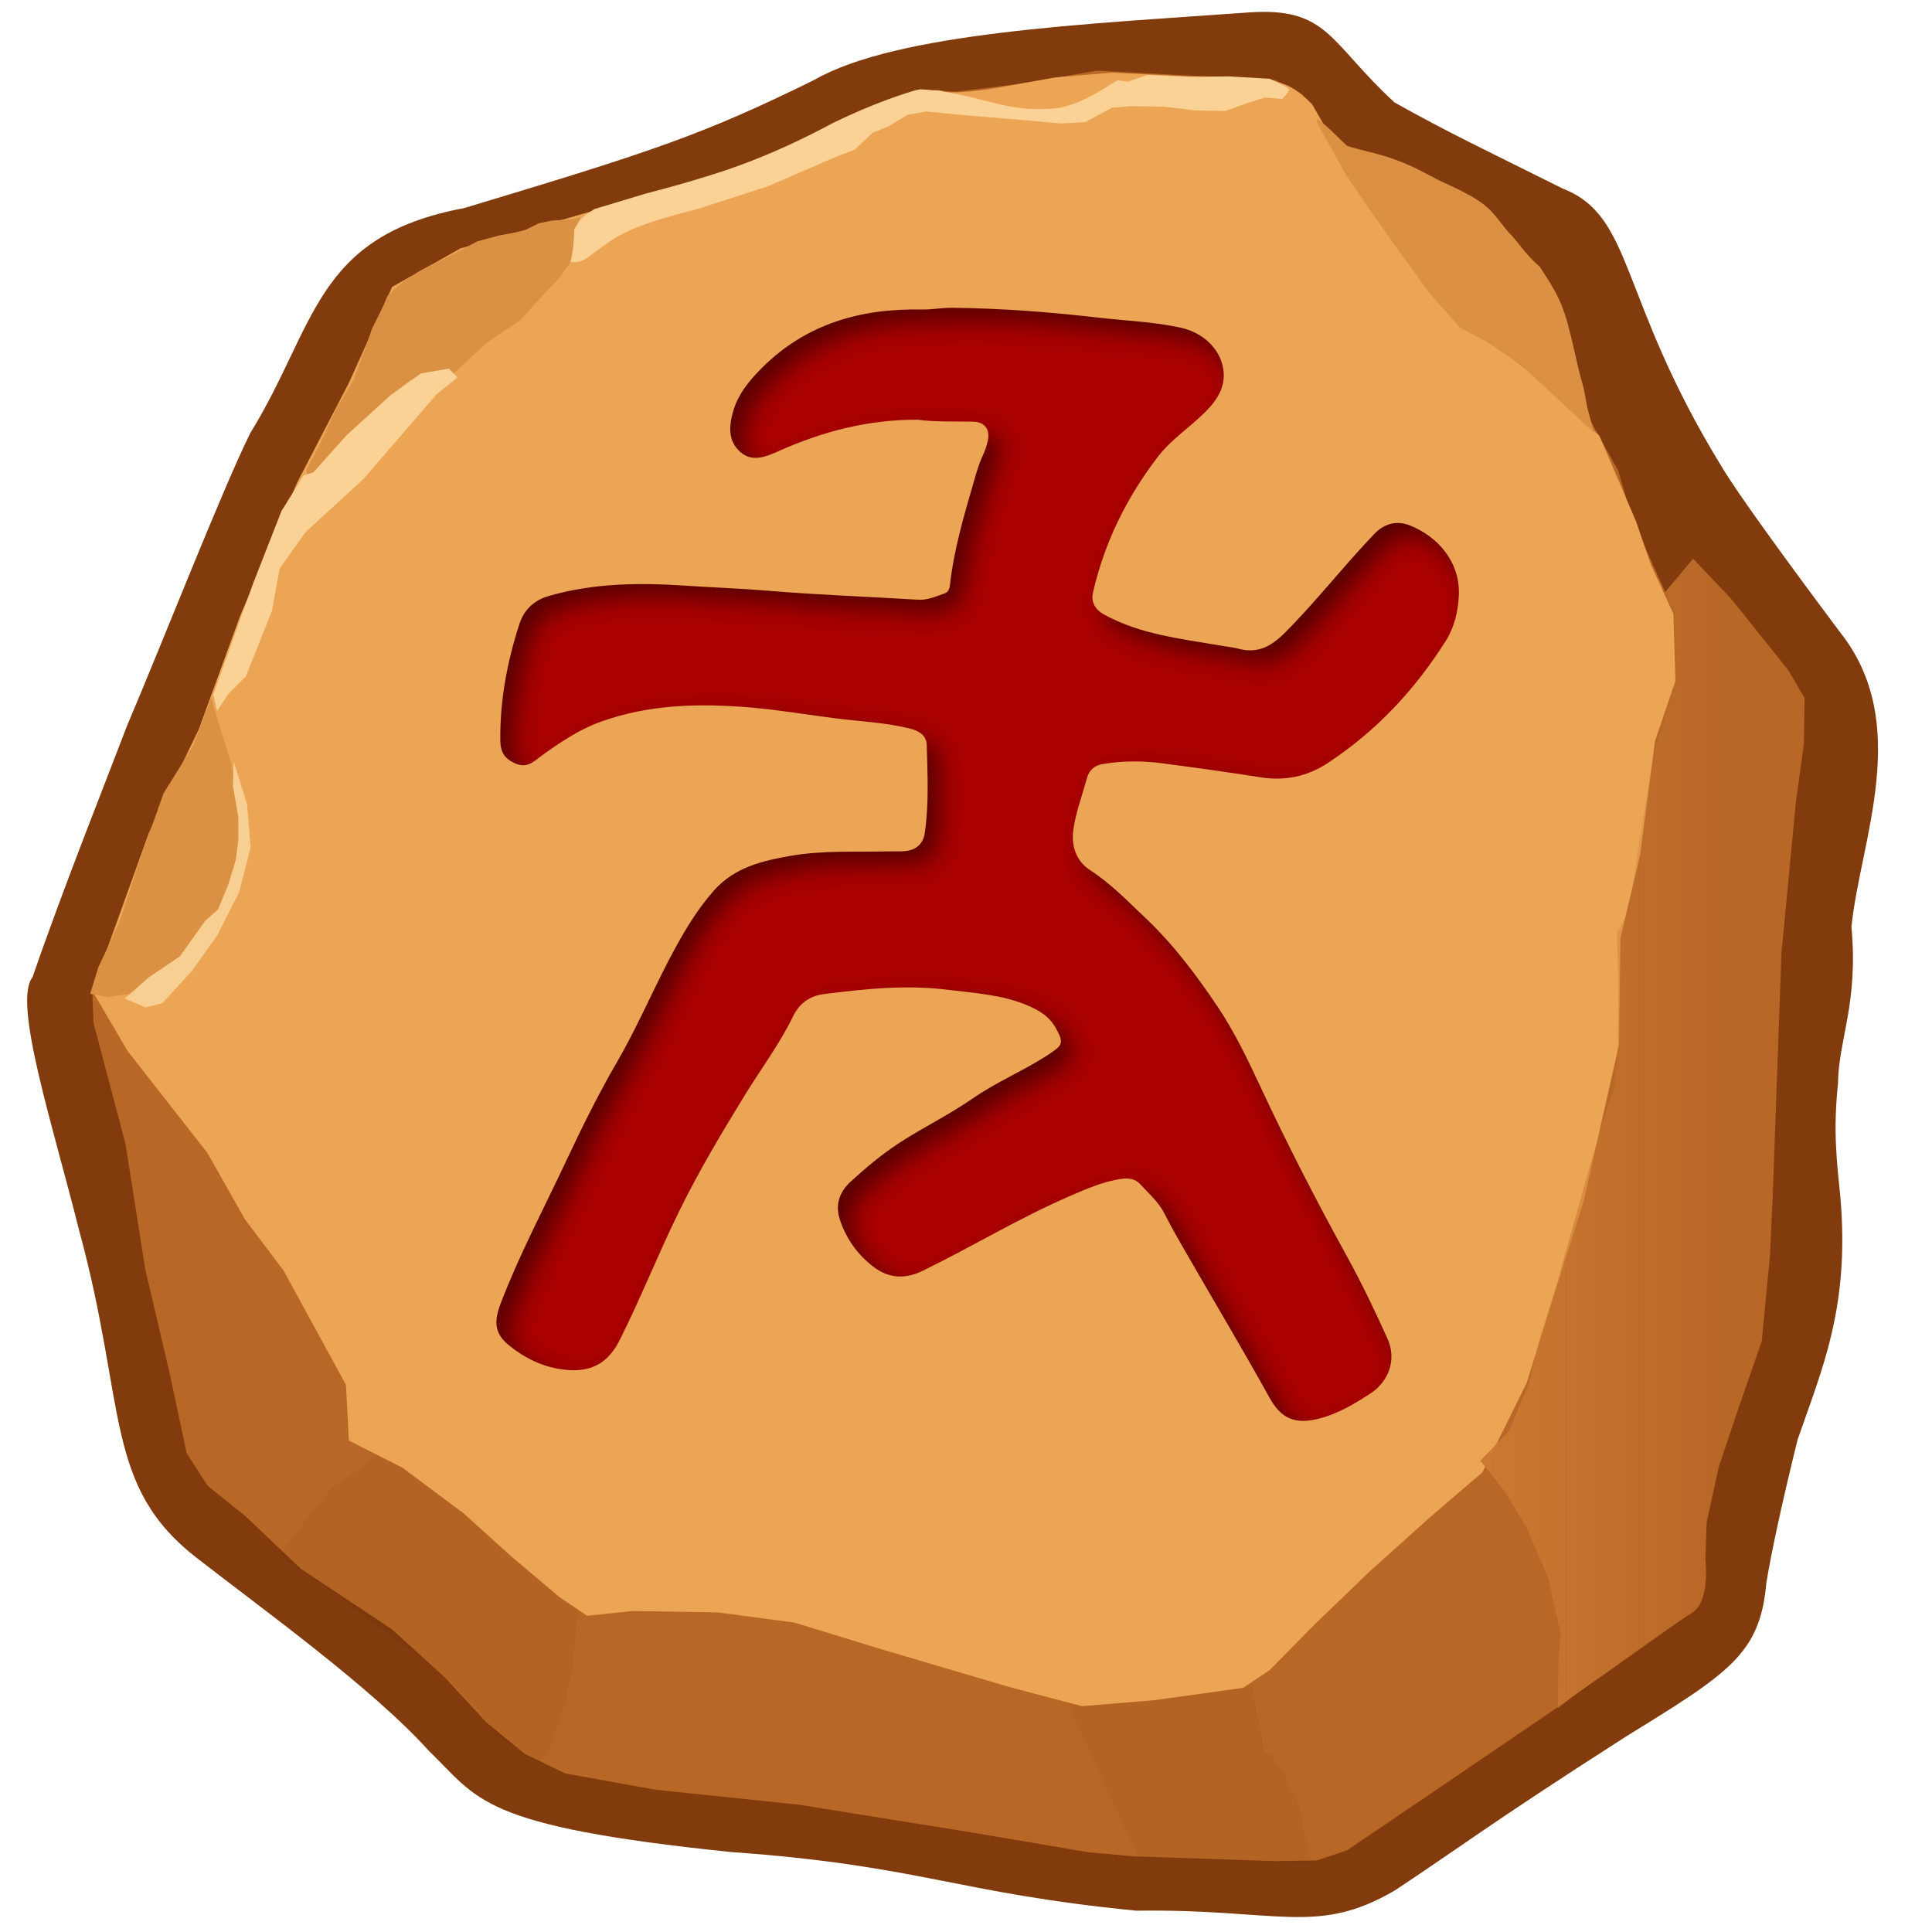
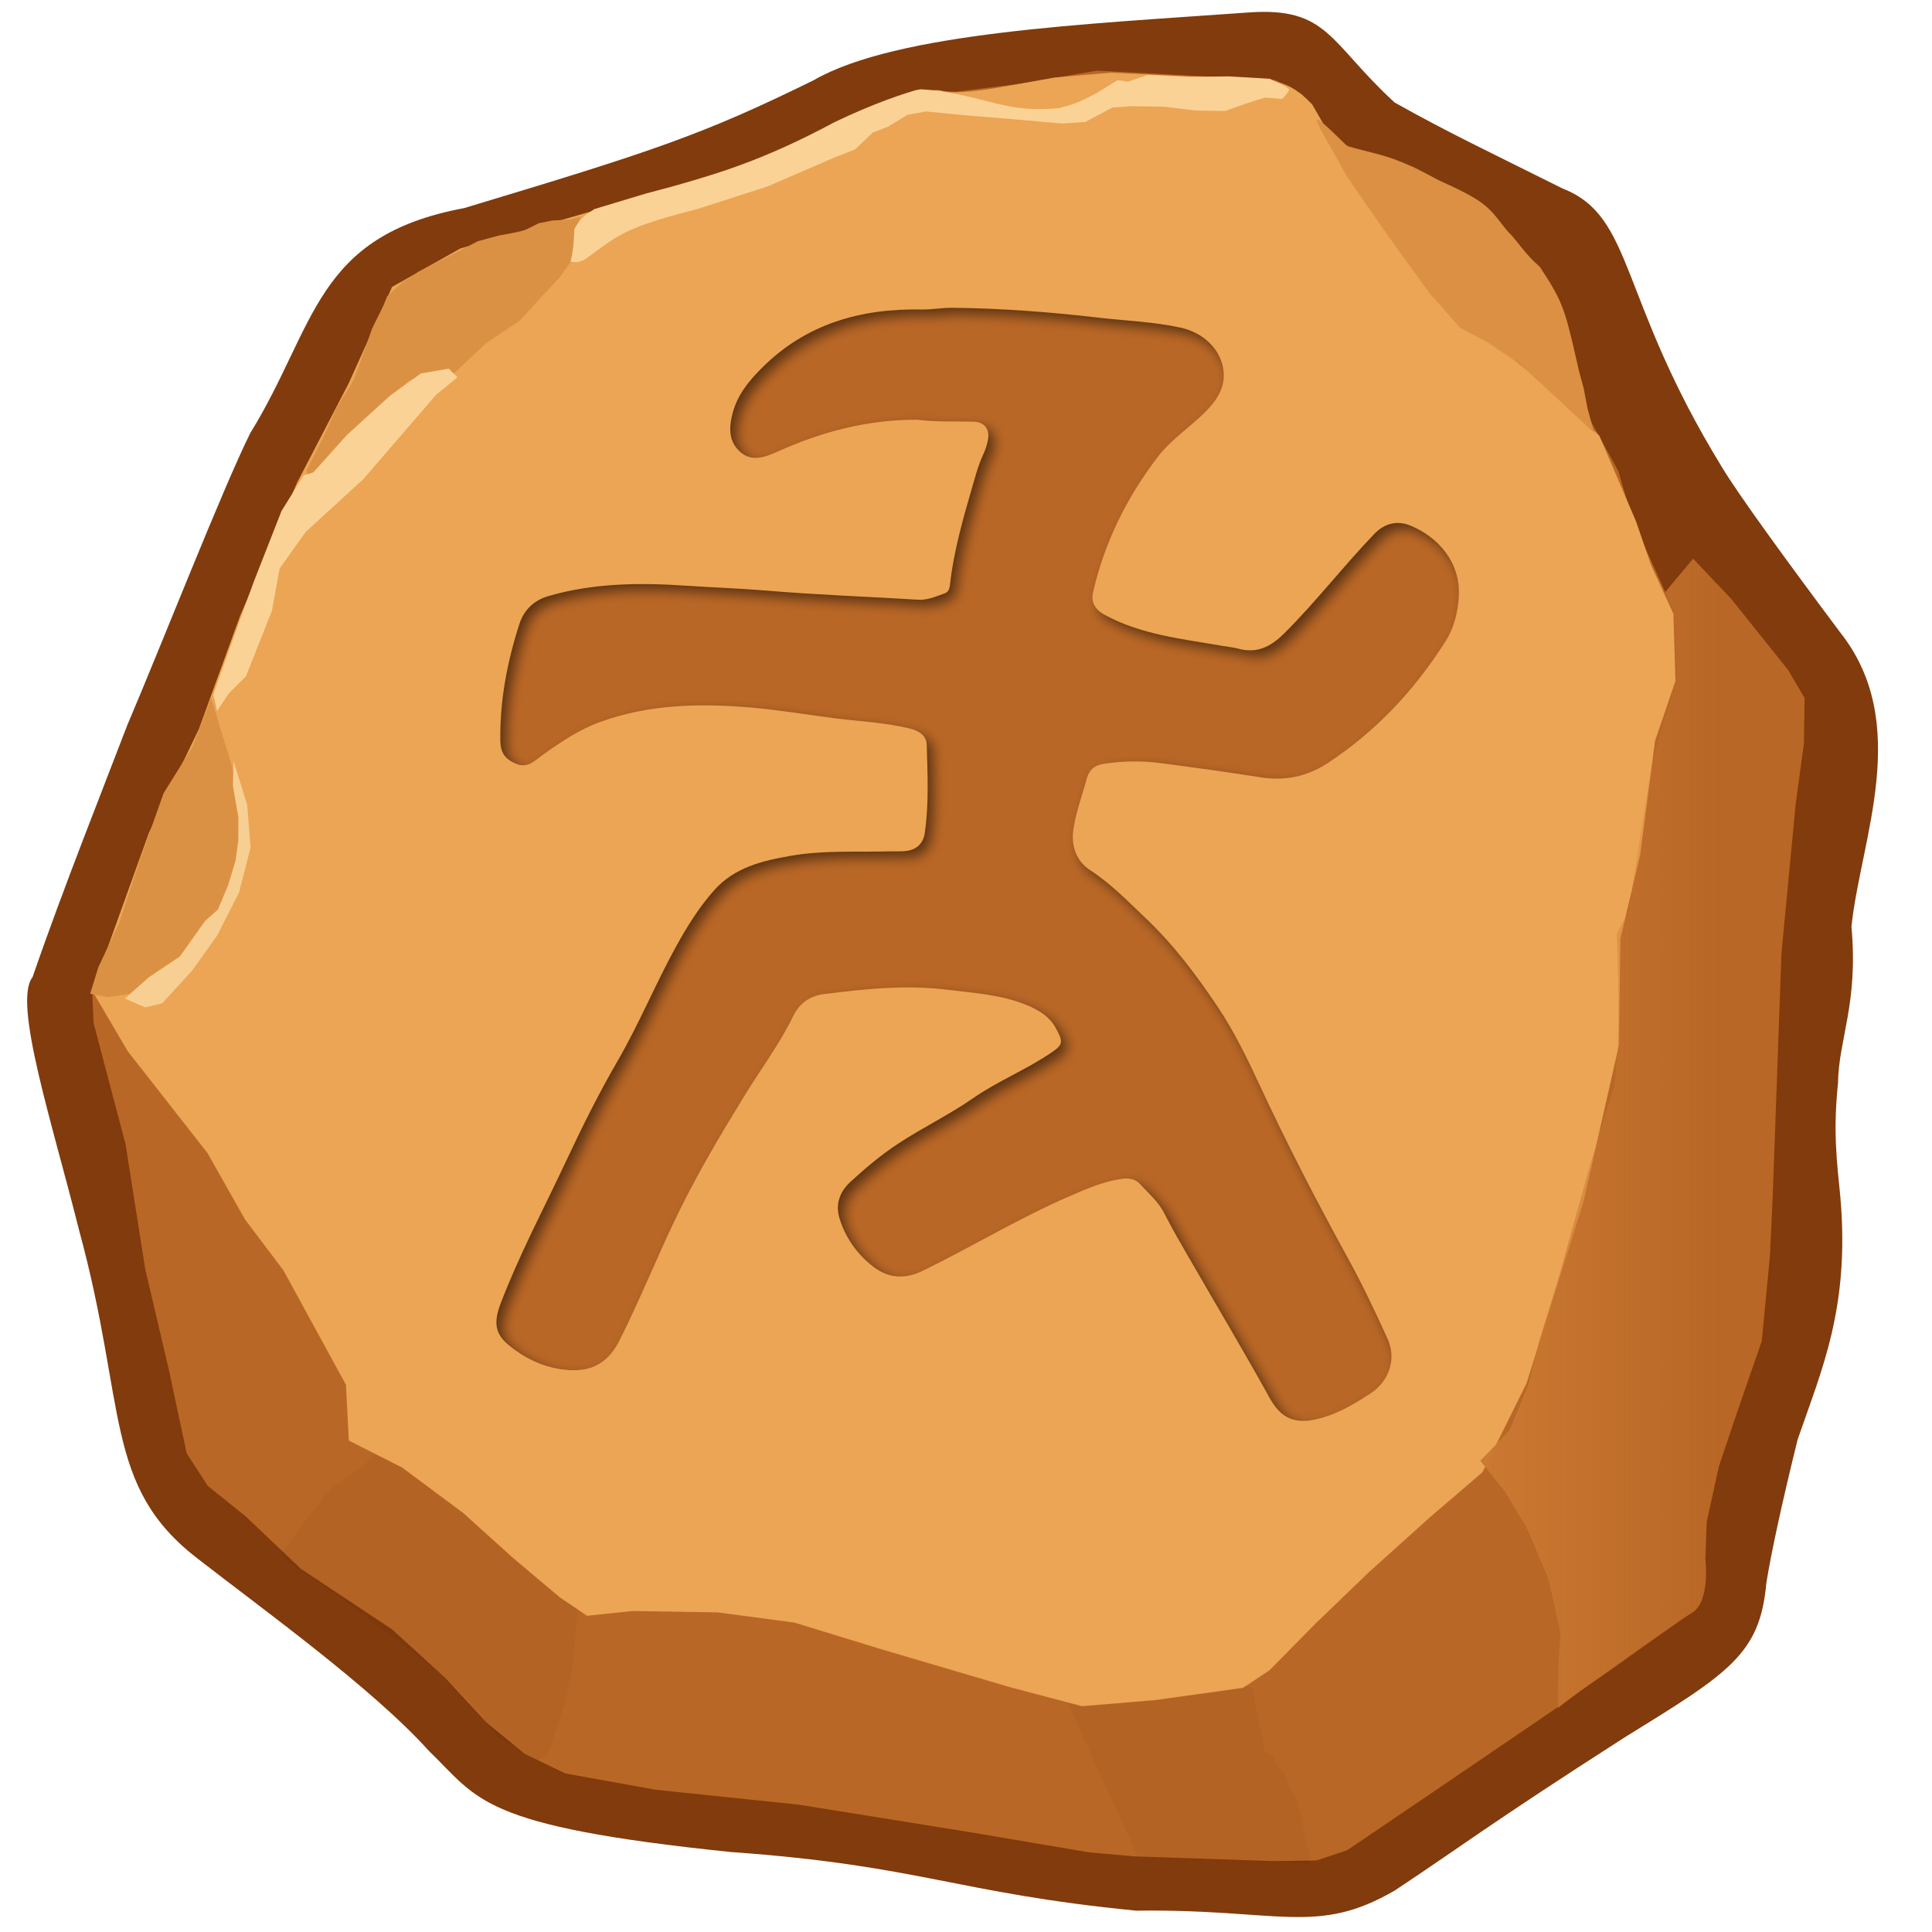
<svg xmlns="http://www.w3.org/2000/svg" xmlns:xlink="http://www.w3.org/1999/xlink" width="160mm" height="160mm" viewBox="0 0 160 160" version="1.1" id="svg5" xml:space="preserve">
  <defs id="defs2">
    <linearGradient id="linearGradient65630">
      <stop style="stop-color:#cb7932;stop-opacity:1;" offset="0" id="stop65626" />
      <stop style="stop-color:#cb7932;stop-opacity:0;" offset="0.724" id="stop65628" />
    </linearGradient>
    <linearGradient id="linearGradient65606">
      <stop style="stop-color:#cb7932;stop-opacity:1;" offset="0" id="stop65604" />
    </linearGradient>
    <linearGradient xlink:href="#linearGradient65630" id="linearGradient65632" x1="150.778" y1="156.632" x2="177.28" y2="156.632" gradientUnits="userSpaceOnUse" gradientTransform="matrix(1.012231,0,0,1.012231,-30.02797,-64.69222)" />
    <filter style="color-interpolation-filters:sRGB" id="filter80006" x="-0.03" y="-0.026" width="1.074" height="1.064">
      <feFlood flood-opacity="0.498" flood-color="rgb(0,0,0)" result="flood" id="feFlood79996" />
      <feComposite in="flood" in2="SourceGraphic" operator="out" result="composite1" id="feComposite79998" />
      <feGaussianBlur in="composite1" stdDeviation="1" result="blur" id="feGaussianBlur80000" />
      <feOffset dx="1" dy="1" result="offset" id="feOffset80002" />
      <feComposite in="offset" in2="SourceGraphic" operator="atop" result="composite2" id="feComposite80004" />
    </filter>
+     <filter style="color-interpolation-filters:sRGB;" id="filter31" x="-0.015" y="-0.013" width="1.037" height="1.032">
+       <feFlood result="flood" in="SourceGraphic" flood-opacity="0.498" flood-color="rgb(0,0,0)" id="feFlood30" />
+       <feGaussianBlur result="blur" in="SourceGraphic" stdDeviation="0.5" id="feGaussianBlur30" />
+       <feOffset result="offset" in="blur" dx="0.5" dy="0.5" id="feOffset30" />
+       <feComposite result="comp1" operator="out" in="flood" in2="offset" id="feComposite30" />
+       <feComposite result="comp2" operator="atop" in="comp1" in2="SourceGraphic" id="feComposite31" />
+     </filter>
  </defs>
  <g id="layer2" style="display:inline">
    <path style="display:inline;fill:#813b0c;fill-opacity:1;stroke-width:267.819;stroke-linejoin:bevel" d="m 38.442,17.233 c 15.749,-4.741 19.744,-6.068 28.941,-10.589 6.9,-3.979 22.651,-4.648 35.991,-5.61 6.632,-0.478 6.689,2.466 12.118,7.452 4.455,2.499 7.367,3.86 13.933,7.134 5.94,2.325 4.552,8.992 13.156,23.03 1.339,2.25 5.559,8.034 9.793,13.694 6.038,7.591 1.689,17.246 0.955,24.402 0.583,6.38 -1.065,9.296 -1.115,12.978 -0.404,3.929 -0.116,6.304 0.199,9.435 0.788,9.123 -1.533,14.237 -3.543,20.063 -1.348,5.466 -2.184,9.378 -2.588,11.863 -0.523,5.909 -3.065,7.444 -11.704,12.778 -11.186,7.165 -13.756,9.185 -19.068,12.699 -6.482,3.773 -9.554,1.513 -21.417,1.672 C 79.126,156.762 76.259,154.496 60.536,153.378 39.624,151.225 39.676,148.999 35.497,144.978 30.839,139.803 21.737,133.257 16.389,129.095 8.543,123.07 10.541,116.529 6.556,101.906 4.355,93.096 1.037,83.003 2.694,80.927 5.181,73.702 8.658,64.985 10.537,60.067 13.332,53.506 18.482,40.367 20.728,35.864 26.214,26.967 26.033,19.547 38.442,17.233 Z" id="path403" />
    <path style="display:inline;fill:#b96726;fill-opacity:1;stroke-width:267.819;stroke-linejoin:bevel" d="m 148.716,66.537 -1.182,12.385 -0.732,20.323 -0.225,4.785 -0.676,7.037 -1.97,5.686 -1.576,4.673 -1.013,4.616 -0.113,3.096 c 0,0 0.45,3.49 -1.126,4.447 -1.576,0.957 -10.809,7.6 -10.809,7.6 l -10.753,7.319 -6.981,4.729 -2.533,0.844 -3.49,0.056 -11.597,-0.394 -3.772,-0.338 -9.627,-1.633 -14.356,-2.308 -11.879,-1.239 -7.488,-1.351 -3.378,-1.633 -3.153,-2.59 -3.378,-3.659 -4.447,-4.053 -7.544,-5.01 -4.56,-4.335 -3.153,-2.533 -1.745,-2.702 -1.464,-6.868 -1.97,-8.388 L 10.394,94.742 7.748,84.721 7.635,82.019 9.549,76.896 16.98,59.669 l 6.362,-16.777 5.461,-9.627 3.547,-8.445 2.252,-2.308 4.954,-2.533 7.037,-1.689 2.702,-0.844 8.726,-2.702 4.335,-1.295 4.053,-1.802 4.448,-2.308 5.01,-1.914 3.265,0.169 5.517,-0.676 6.193,-1.07 14.806,0.788 2.196,1.182 1.633,2.477 1.858,1.689 5.63,1.802 5.348,2.815 2.927,2.927 3.153,3.941 1.914,5.517 1.351,5.742 2.365,4.279 1.182,4.053 2.702,5.968 2.308,-2.759 3.153,3.322 4.729,5.911 1.351,2.308 -0.056,3.772 z" id="path10539" />
    <path style="display:inline;fill:#2d1200;fill-opacity:0.045;stroke-width:267.819;stroke-linejoin:bevel" d="m 105.898,154.194 -11.644,-0.398 -5.832,-12.759 1.373,0.139 c 0,0 0.896,-0.398 0.975,-0.338 0.08,0.06 2.249,0.1 2.249,0.1 l 2.249,-0.498 1.851,-0.179 1.373,-0.259 2.01,-0.239 2.369,-0.139 0.816,0.1 1.075,5.394 0.637,0.219 0.259,0.756 0.717,0.756 0.398,1.154 0.637,1.055 0.338,1.274 0.318,1.771 0.418,1.712 -0.06,0.478 z" id="path846" />
    <path style="fill:#2d1200;fill-opacity:0.045;stroke-width:267.819;stroke-linejoin:bevel" d="m 31.787,119.738 3.659,2.364 3.209,3.209 2.984,2.646 2.759,2.252 2.759,1.802 0.732,0.957 -0.281,2.815 -0.225,2.533 -0.619,2.815 -1.407,4.222 -0.844,0.45 -3.322,-1.97 -1.633,-2.196 -2.308,-2.421 -2.477,-1.97 -2.533,-1.858 -4.504,-3.434 -3.941,-2.646 -0.563,-0.563 1.97,-2.702 2.196,-2.759 2.533,-1.745 z" id="path47232" />
    <path style="display:inline;fill:#eba554;fill-opacity:1;stroke-width:267.819;stroke-linejoin:bevel" d="m 49.746,17.277 5.686,-1.633 5.405,-1.576 4.842,-1.802 4.56,-2.421 3.885,-1.689 c 0,0 3.04,-0.957 3.941,-0.619 C 78.964,7.875 82.342,7.312 82.342,7.312 l 5.067,-0.901 4.616,-0.394 4.673,0.225 4.504,0.225 c 4.205,0.046 5.437,0.063 7.471,2.185 l 3.563,6.204 3.322,5.348 3.322,4.391 8.445,6.756 5.123,4.729 3.04,7.093 1.239,3.603 1.858,4.053 0.169,5.573 -1.689,4.954 -1.239,9.458 -1.633,6.925 -0.113,8.782 -2.927,12.948 -4.729,15.088 -3.659,7.375 -4.335,3.716 -5.01,4.504 -4.448,4.279 -3.828,3.885 -2.196,1.464 -7.262,1.013 -6.08,0.507 -5.968,-1.576 -10.697,-3.153 -7.15,-2.196 -6.362,-0.844 -7.037,-0.113 -3.772,0.394 -2.252,-1.52 -3.941,-3.322 -4.053,-3.659 -5.067,-3.772 -4.418,-2.238 -0.239,-4.618 -5.175,-9.474 -3.185,-4.22 -3.105,-5.494 -6.608,-8.439 -2.946,-5.016 4.697,-13.057 4.14,-8.599 3.424,-9.395 4.697,-10.987 4.299,-8.28 3.583,-7.962 5.653,-3.185 6.29,-1.752 z" id="path4960" />
    <path style="display:none;fill:#cb7932;fill-opacity:0.996;stroke-width:264.583;stroke-linejoin:bevel" d="m 162.38,140.423 -4.149,3.793 -1.669,1.724 -1.613,2.113 -1.335,3.226 -0.167,3.115 1.947,-1.78 1.224,-0.389 1.502,-1.502 1.613,-1.669 2.558,-0.667 0.111,-3.504 -0.035,-2.271 z" id="path47235" />
    <path style="fill:url(#linearGradient65632);fill-opacity:1;stroke-width:267.819;stroke-linejoin:bevel" d="m 129.012,141.469 0.056,-3.941 0.169,-2.252 -1.013,-4.56 -1.802,-4.222 -1.802,-2.984 -2.027,-2.533 2.421,-2.533 1.576,-3.828 0.844,-3.434 1.576,-5.123 1.351,-4.842 1.407,-5.01 1.07,-3.603 0.844,-2.533 0.281,-2.984 0.056,-2.308 v -3.659 l -0.113,-3.772 0.957,-1.914 0.45,-2.815 0.676,-4.335 0.844,-5.236 2.027,-6.812 -0.197,-5.658 -0.76,-1.548 2.364,-2.787 4.673,5.264 2.815,3.547 1.604,2.59 0.056,2.477 -0.507,5.067 -0.591,5.714 -0.366,3.913 -0.394,3.913 -0.141,4.532 -0.225,4.729 -0.225,4.729 -0.056,4.082 -0.141,3.828 -0.197,3.575 -0.338,2.759 -0.253,3.8 -1.52,4.532 -0.929,2.871 -1.464,4.785 -0.732,3.209 -0.056,3.828 -0.366,2.899 -3.125,2.308 -4.616,3.265 -2.365,1.604 z" id="path47335" />
    <path style="fill:#db9144;fill-opacity:0.996;stroke-width:267.819;stroke-linejoin:bevel" d="m 132.032,35.864 -2.946,-2.747 -3.185,-2.946 -2.787,-1.871 -2.189,-1.154 -2.508,-2.826 -2.946,-4.06 -2.428,-3.463 -1.592,-2.349 c -2.476,-4.573 -3.961,-6.363 0.159,-2.309 3.287,0.809 4.112,0.929 7.524,2.787 4.136,1.844 4.154,2.257 5.752,4.279 0.802,0.793 1.208,1.618 2.647,2.906 1.82,2.77 2.027,3.419 2.866,7.006 l 0.358,1.572 0.398,1.473 0.318,1.672 z" id="path47364" />
    <path style="fill:#db9144;fill-opacity:0.996;stroke-width:267.819;stroke-linejoin:bevel" d="m 8.142,80.105 1.745,-3.716 1.745,-5.292 1.914,-5.405 2.421,-3.885 1.52,-3.997 0.563,1.858 1.126,3.659 0.788,3.828 0.281,2.927 -0.338,3.153 -1.295,2.815 -3.378,3.941 -3.265,2.139 -3.096,0.45 -1.407,-0.281 z" id="path65728" />
    <path style="display:inline;fill:#db9144;fill-opacity:0.996;stroke-width:267.819;stroke-linejoin:bevel" d="m 48.085,17.952 -0.422,0.957 0.028,0.844 -0.394,1.886 -0.957,1.351 -1.745,1.858 -1.52,1.689 -1.661,1.098 -1.154,0.788 -1.239,1.154 -1.436,1.351 -0.873,0.422 -0.76,0.084 -0.901,-0.394 -1.182,0.507 -1.379,1.126 -1.52,1.548 -1.914,2.027 -1.802,1.942 -1.21,1.295 -0.619,-0.084 -0.028,-0.479 1.351,-2.646 1.154,-2.533 1.379,-2.252 0.929,-2.533 0.591,-1.717 0.957,-1.942 0.31,-0.76 1.379,-1.267 2.111,-1.239 2.027,-1.013 1.999,-1.042 1.745,-0.479 1.942,-0.338 1.351,-0.676 1.126,-0.225 1.52,-0.084 z" id="path65774" />
    <path style="display:inline;fill:#fbd296;fill-opacity:1;stroke-width:267.819;stroke-linejoin:bevel" d="m 95.05,6.206 3.384,0.159 3.344,-0.04 3.384,0.199 c 0,0 1.553,0.717 1.592,0.876 0.04,0.159 -0.557,0.796 -0.557,0.796 L 104.763,8.077 103.25,8.555 101.459,9.192 99.031,9.152 96.403,8.834 93.656,8.794 92.104,8.913 89.875,10.108 87.924,10.227 83.864,9.869 79.962,9.55 l -3.264,-0.318 -1.553,0.279 -1.553,0.955 -1.314,0.518 -1.473,1.393 -1.632,0.637 -5.613,2.428 -5.812,1.871 c -5.874,1.499 -6.492,2.121 -8.718,3.742 -0.701,0.538 -1.013,0.744 -1.787,0.618 0.226,-0.833 0.301,-1.771 0.314,-2.688 0.554,-0.959 0.748,-1.068 1.672,-1.672 l 4.22,-1.274 c 5.658,-1.474 9.715,-2.736 15.605,-5.892 3.205,-1.551 6.12,-2.545 7.163,-2.754 2.135,0.103 3.948,0.585 6.213,1.162 2.192,0.531 3.385,0.554 5.255,0.398 1.418,-0.346 1.917,-0.606 3.185,-1.274 l 1.672,-1.035 0.876,0.119 z" id="path65777" />
    <path style="display:inline;fill:#fbd296;fill-opacity:1;stroke-width:267.819;stroke-linejoin:bevel" d="m 36.133,32.679 -6.051,7.006 -4.777,4.379 -2.15,3.025 -0.637,3.503 -2.15,5.414 -1.433,1.433 -0.955,1.433 -0.318,-1.353 1.911,-5.334 1.433,-3.981 2.309,-5.892 1.831,-2.946 0.796,-0.239 2.787,-3.105 3.583,-3.264 2.548,-1.831 2.309,-0.398 0.717,0.717 z" id="path75564" />
    <path style="display:inline;fill:#f8cf92;fill-opacity:1;stroke-width:267.819;stroke-linejoin:bevel" d="m 19.345,63.047 1.126,3.603 0.281,3.547 -0.957,3.716 -1.802,3.547 -2.083,2.927 -2.477,2.702 -1.407,0.338 -1.689,-0.732 1.97,-1.745 2.59,-1.745 2.083,-2.927 1.07,-0.957 0.844,-2.027 0.619,-2.027 0.225,-1.689 v -1.914 l -0.45,-2.59 z" id="path75566" />
    <g id="g80022" transform="matrix(1.012231,0,0,1.012231,-30.02797,-64.69222)" style="display:inline;fill:#aa0000">
-       <path fill="#000000" opacity="1" stroke="none" d="m 104.702,98.25 c -4.065,-0.015 -7.813,0.987 -11.424,2.608 -1.003,0.45 -2.105,0.874 -3.06,0.019 -0.992,-0.889 -0.915,-2.092 -0.58,-3.279 0.407,-1.443 1.33,-2.553 2.358,-3.582 3.616,-3.619 8.095,-4.88 13.079,-4.783 0.839,0.016 1.682,-0.151 2.522,-0.141 4.004,0.044 7.985,0.348 11.967,0.81 2.235,0.259 4.489,0.332 6.702,0.818 1.768,0.389 3.202,1.666 3.478,3.362 0.233,1.432 -0.473,2.533 -1.448,3.513 -1.272,1.279 -2.815,2.26 -3.927,3.718 -2.539,3.326 -4.348,6.994 -5.281,11.075 -0.174,0.762 0.165,1.391 0.898,1.795 3.028,1.669 6.408,1.996 9.722,2.578 0.415,0.073 0.841,0.105 1.246,0.216 1.542,0.423 2.661,-0.134 3.775,-1.241 2.607,-2.592 4.846,-5.509 7.388,-8.154 0.846,-0.881 1.887,-1.089 2.889,-0.689 2.32,0.927 4.149,3.021 4.012,5.76 -0.065,1.294 -0.366,2.583 -1.07,3.697 -2.522,3.994 -5.685,7.379 -9.648,9.987 -1.681,1.107 -3.499,1.485 -5.498,1.169 -2.701,-0.426 -5.41,-0.801 -8.121,-1.155 -1.586,-0.208 -3.181,-0.194 -4.767,0.062 -0.696,0.113 -1.143,0.494 -1.33,1.18 -0.378,1.393 -0.895,2.765 -1.101,4.182 -0.187,1.282 0.193,2.565 1.367,3.327 1.706,1.107 3.099,2.557 4.556,3.938 2.283,2.164 4.162,4.668 5.901,7.268 1.352,2.021 2.408,4.216 3.437,6.423 2.225,4.774 4.635,9.455 7.176,14.072 1.187,2.158 2.25,4.389 3.264,6.635 0.763,1.691 0.124,3.498 -1.43,4.505 -1.189,0.771 -2.399,1.494 -3.771,1.919 -2.425,0.751 -3.545,0.036 -4.46,-1.616 -2.144,-3.868 -4.412,-7.668 -6.621,-11.5 -0.675,-1.172 -1.359,-2.341 -1.967,-3.548 -0.489,-0.97 -1.298,-1.65 -2.004,-2.422 -0.383,-0.418 -0.926,-0.501 -1.504,-0.418 -1.511,0.217 -2.884,0.824 -4.267,1.424 -4.123,1.788 -7.966,4.127 -11.997,6.097 -1.474,0.72 -2.83,0.611 -4.057,-0.34 -1.301,-1.008 -2.253,-2.327 -2.752,-3.934 -0.377,-1.213 0.057,-2.239 0.902,-3.013 1.215,-1.112 2.489,-2.188 3.861,-3.093 2,-1.32 4.185,-2.366 6.15,-3.731 2.013,-1.398 4.287,-2.308 6.311,-3.666 1.062,-0.712 1.1,-0.899 0.504,-2.017 -0.535,-1.005 -1.392,-1.515 -2.395,-1.935 -2.067,-0.865 -4.269,-0.983 -6.442,-1.257 -3.404,-0.428 -6.785,-0.082 -10.163,0.348 -1.184,0.151 -2.029,0.78 -2.529,1.813 -1.095,2.261 -2.599,4.263 -3.907,6.388 -1.922,3.122 -3.795,6.265 -5.42,9.575 -1.712,3.486 -3.134,7.098 -4.879,10.567 -1.17,2.326 -2.935,2.613 -4.758,2.353 -1.597,-0.228 -3.041,-0.942 -4.294,-1.967 -1.131,-0.925 -1.261,-1.865 -0.669,-3.415 1.525,-3.996 3.536,-7.769 5.347,-11.632 1.299,-2.771 2.663,-5.524 4.198,-8.168 1.783,-3.069 3.122,-6.353 4.831,-9.449 0.882,-1.598 1.855,-3.163 3.079,-4.544 1.673,-1.886 3.944,-2.426 6.285,-2.833 2.688,-0.467 5.402,-0.294 8.107,-0.364 0.422,-0.011 0.846,0.019 1.264,-0.023 0.888,-0.089 1.46,-0.597 1.588,-1.471 0.353,-2.395 0.222,-4.809 0.163,-7.215 -0.019,-0.78 -0.647,-1.159 -1.387,-1.342 -1.967,-0.486 -3.988,-0.574 -5.985,-0.821 -2.326,-0.288 -4.635,-0.692 -6.975,-0.893 -4.204,-0.36 -8.362,-0.281 -12.379,1.179 -1.707,0.62 -3.21,1.633 -4.685,2.685 -0.655,0.467 -1.23,1.159 -2.247,0.711 -0.861,-0.38 -1.218,-0.91 -1.23,-1.86 -0.043,-3.284 0.557,-6.453 1.562,-9.559 0.38,-1.175 1.22,-1.941 2.372,-2.276 3.689,-1.073 7.464,-1.106 11.26,-0.85 2.219,0.149 4.444,0.222 6.659,0.408 4.101,0.345 8.213,0.486 12.319,0.738 0.787,0.048 1.47,-0.268 2.176,-0.515 0.333,-0.116 0.409,-0.422 0.443,-0.729 0.317,-2.854 1.131,-5.591 1.924,-8.335 0.226,-0.782 0.441,-1.56 0.792,-2.298 0.166,-0.349 0.286,-0.729 0.37,-1.107 0.208,-0.937 -0.225,-1.557 -1.187,-1.582 -1.503,-0.038 -3.009,0.041 -4.586,-0.163 z" id="path76199" style="display:none;fill:#aa0000;fill-opacity:1;stroke:none;stroke-width:1;stroke-linejoin:round;stroke-dasharray:none;stroke-opacity:1;paint-order:markers fill stroke" />
-       <path fill="#000000" opacity="1" stroke="none" d="m 104.702,98.25 c -4.065,-0.015 -7.813,0.987 -11.424,2.608 -1.003,0.45 -2.105,0.874 -3.06,0.019 -0.992,-0.889 -0.915,-2.092 -0.58,-3.279 0.407,-1.443 1.33,-2.553 2.358,-3.582 3.616,-3.619 8.095,-4.88 13.079,-4.783 0.839,0.016 1.682,-0.151 2.522,-0.141 4.004,0.044 7.985,0.348 11.967,0.81 2.235,0.259 4.489,0.332 6.702,0.818 1.768,0.389 3.202,1.666 3.478,3.362 0.233,1.432 -0.473,2.533 -1.448,3.513 -1.272,1.279 -2.815,2.26 -3.927,3.718 -2.539,3.326 -4.348,6.994 -5.281,11.075 -0.174,0.762 0.165,1.391 0.898,1.795 3.028,1.669 6.408,1.996 9.722,2.578 0.415,0.073 0.841,0.105 1.246,0.216 1.542,0.423 2.661,-0.134 3.775,-1.241 2.607,-2.592 4.846,-5.509 7.388,-8.154 0.846,-0.881 1.887,-1.089 2.889,-0.689 2.32,0.927 4.149,3.021 4.012,5.76 -0.065,1.294 -0.366,2.583 -1.07,3.697 -2.522,3.994 -5.685,7.379 -9.648,9.987 -1.681,1.107 -3.499,1.485 -5.498,1.169 -2.701,-0.426 -5.41,-0.801 -8.121,-1.155 -1.586,-0.208 -3.181,-0.194 -4.767,0.062 -0.696,0.113 -1.143,0.494 -1.33,1.18 -0.378,1.393 -0.895,2.765 -1.101,4.182 -0.187,1.282 0.193,2.565 1.367,3.327 1.706,1.107 3.099,2.557 4.556,3.938 2.283,2.164 4.162,4.668 5.901,7.268 1.352,2.021 2.408,4.216 3.437,6.423 2.225,4.774 4.635,9.455 7.176,14.072 1.187,2.158 2.25,4.389 3.264,6.635 0.763,1.691 0.124,3.498 -1.43,4.505 -1.189,0.771 -2.399,1.494 -3.771,1.919 -2.425,0.751 -3.545,0.036 -4.46,-1.616 -2.144,-3.868 -4.412,-7.668 -6.621,-11.5 -0.675,-1.172 -1.359,-2.341 -1.967,-3.548 -0.489,-0.97 -1.298,-1.65 -2.004,-2.422 -0.383,-0.418 -0.926,-0.501 -1.504,-0.418 -1.511,0.217 -2.884,0.824 -4.267,1.424 -4.123,1.788 -7.966,4.127 -11.997,6.097 -1.474,0.72 -2.83,0.611 -4.057,-0.34 -1.301,-1.008 -2.253,-2.327 -2.752,-3.934 -0.377,-1.213 0.057,-2.239 0.902,-3.013 1.215,-1.112 2.489,-2.188 3.861,-3.093 2,-1.32 4.185,-2.366 6.15,-3.731 2.013,-1.398 4.287,-2.308 6.311,-3.666 1.062,-0.712 1.1,-0.899 0.504,-2.017 -0.535,-1.005 -1.392,-1.515 -2.395,-1.935 -2.067,-0.865 -4.269,-0.983 -6.442,-1.257 -3.404,-0.428 -6.785,-0.082 -10.163,0.348 -1.184,0.151 -2.029,0.78 -2.529,1.813 -1.095,2.261 -2.599,4.263 -3.907,6.388 -1.922,3.122 -3.795,6.265 -5.42,9.575 -1.712,3.486 -3.134,7.098 -4.879,10.567 -1.17,2.326 -2.935,2.613 -4.758,2.353 -1.597,-0.228 -3.041,-0.942 -4.294,-1.967 -1.131,-0.925 -1.261,-1.865 -0.669,-3.415 1.525,-3.996 3.536,-7.769 5.347,-11.632 1.299,-2.771 2.663,-5.524 4.198,-8.168 1.783,-3.069 3.122,-6.353 4.831,-9.449 0.882,-1.598 1.855,-3.163 3.079,-4.544 1.673,-1.886 3.944,-2.426 6.285,-2.833 2.688,-0.467 5.402,-0.294 8.107,-0.364 0.422,-0.011 0.846,0.019 1.264,-0.023 0.888,-0.089 1.46,-0.597 1.588,-1.471 0.353,-2.395 0.222,-4.809 0.163,-7.215 -0.019,-0.78 -0.647,-1.159 -1.387,-1.342 -1.967,-0.486 -3.988,-0.574 -5.985,-0.821 -2.326,-0.288 -4.635,-0.692 -6.975,-0.893 -4.204,-0.36 -8.362,-0.281 -12.379,1.179 -1.707,0.62 -3.21,1.633 -4.685,2.685 -0.655,0.467 -1.23,1.159 -2.247,0.711 -0.861,-0.38 -1.218,-0.91 -1.23,-1.86 -0.043,-3.284 0.557,-6.453 1.562,-9.559 0.38,-1.175 1.22,-1.941 2.372,-2.276 3.689,-1.073 7.464,-1.106 11.26,-0.85 2.219,0.149 4.444,0.222 6.659,0.408 4.101,0.345 8.213,0.486 12.319,0.738 0.787,0.048 1.47,-0.268 2.176,-0.515 0.333,-0.116 0.409,-0.422 0.443,-0.729 0.317,-2.854 1.131,-5.591 1.924,-8.335 0.226,-0.782 0.441,-1.56 0.792,-2.298 0.166,-0.349 0.286,-0.729 0.37,-1.107 0.208,-0.937 -0.225,-1.557 -1.187,-1.582 -1.503,-0.038 -3.009,0.041 -4.586,-0.163 z" id="path79442" style="display:inline;fill:#aa0000;fill-opacity:1;stroke:none;stroke-width:1;stroke-linejoin:round;stroke-dasharray:none;stroke-opacity:1;paint-order:markers fill stroke;filter:url(#filter80006)" />
+       <path fill="#000000" opacity="1" stroke="none" d="m 104.702,98.25 c -4.065,-0.015 -7.813,0.987 -11.424,2.608 -1.003,0.45 -2.105,0.874 -3.06,0.019 -0.992,-0.889 -0.915,-2.092 -0.58,-3.279 0.407,-1.443 1.33,-2.553 2.358,-3.582 3.616,-3.619 8.095,-4.88 13.079,-4.783 0.839,0.016 1.682,-0.151 2.522,-0.141 4.004,0.044 7.985,0.348 11.967,0.81 2.235,0.259 4.489,0.332 6.702,0.818 1.768,0.389 3.202,1.666 3.478,3.362 0.233,1.432 -0.473,2.533 -1.448,3.513 -1.272,1.279 -2.815,2.26 -3.927,3.718 -2.539,3.326 -4.348,6.994 -5.281,11.075 -0.174,0.762 0.165,1.391 0.898,1.795 3.028,1.669 6.408,1.996 9.722,2.578 0.415,0.073 0.841,0.105 1.246,0.216 1.542,0.423 2.661,-0.134 3.775,-1.241 2.607,-2.592 4.846,-5.509 7.388,-8.154 0.846,-0.881 1.887,-1.089 2.889,-0.689 2.32,0.927 4.149,3.021 4.012,5.76 -0.065,1.294 -0.366,2.583 -1.07,3.697 -2.522,3.994 -5.685,7.379 -9.648,9.987 -1.681,1.107 -3.499,1.485 -5.498,1.169 -2.701,-0.426 -5.41,-0.801 -8.121,-1.155 -1.586,-0.208 -3.181,-0.194 -4.767,0.062 -0.696,0.113 -1.143,0.494 -1.33,1.18 -0.378,1.393 -0.895,2.765 -1.101,4.182 -0.187,1.282 0.193,2.565 1.367,3.327 1.706,1.107 3.099,2.557 4.556,3.938 2.283,2.164 4.162,4.668 5.901,7.268 1.352,2.021 2.408,4.216 3.437,6.423 2.225,4.774 4.635,9.455 7.176,14.072 1.187,2.158 2.25,4.389 3.264,6.635 0.763,1.691 0.124,3.498 -1.43,4.505 -1.189,0.771 -2.399,1.494 -3.771,1.919 -2.425,0.751 -3.545,0.036 -4.46,-1.616 -2.144,-3.868 -4.412,-7.668 -6.621,-11.5 -0.675,-1.172 -1.359,-2.341 -1.967,-3.548 -0.489,-0.97 -1.298,-1.65 -2.004,-2.422 -0.383,-0.418 -0.926,-0.501 -1.504,-0.418 -1.511,0.217 -2.884,0.824 -4.267,1.424 -4.123,1.788 -7.966,4.127 -11.997,6.097 -1.474,0.72 -2.83,0.611 -4.057,-0.34 -1.301,-1.008 -2.253,-2.327 -2.752,-3.934 -0.377,-1.213 0.057,-2.239 0.902,-3.013 1.215,-1.112 2.489,-2.188 3.861,-3.093 2,-1.32 4.185,-2.366 6.15,-3.731 2.013,-1.398 4.287,-2.308 6.311,-3.666 1.062,-0.712 1.1,-0.899 0.504,-2.017 -0.535,-1.005 -1.392,-1.515 -2.395,-1.935 -2.067,-0.865 -4.269,-0.983 -6.442,-1.257 -3.404,-0.428 -6.785,-0.082 -10.163,0.348 -1.184,0.151 -2.029,0.78 -2.529,1.813 -1.095,2.261 -2.599,4.263 -3.907,6.388 -1.922,3.122 -3.795,6.265 -5.42,9.575 -1.712,3.486 -3.134,7.098 -4.879,10.567 -1.17,2.326 -2.935,2.613 -4.758,2.353 -1.597,-0.228 -3.041,-0.942 -4.294,-1.967 -1.131,-0.925 -1.261,-1.865 -0.669,-3.415 1.525,-3.996 3.536,-7.769 5.347,-11.632 1.299,-2.771 2.663,-5.524 4.198,-8.168 1.783,-3.069 3.122,-6.353 4.831,-9.449 0.882,-1.598 1.855,-3.163 3.079,-4.544 1.673,-1.886 3.944,-2.426 6.285,-2.833 2.688,-0.467 5.402,-0.294 8.107,-0.364 0.422,-0.011 0.846,0.019 1.264,-0.023 0.888,-0.089 1.46,-0.597 1.588,-1.471 0.353,-2.395 0.222,-4.809 0.163,-7.215 -0.019,-0.78 -0.647,-1.159 -1.387,-1.342 -1.967,-0.486 -3.988,-0.574 -5.985,-0.821 -2.326,-0.288 -4.635,-0.692 -6.975,-0.893 -4.204,-0.36 -8.362,-0.281 -12.379,1.179 -1.707,0.62 -3.21,1.633 -4.685,2.685 -0.655,0.467 -1.23,1.159 -2.247,0.711 -0.861,-0.38 -1.218,-0.91 -1.23,-1.86 -0.043,-3.284 0.557,-6.453 1.562,-9.559 0.38,-1.175 1.22,-1.941 2.372,-2.276 3.689,-1.073 7.464,-1.106 11.26,-0.85 2.219,0.149 4.444,0.222 6.659,0.408 4.101,0.345 8.213,0.486 12.319,0.738 0.787,0.048 1.47,-0.268 2.176,-0.515 0.333,-0.116 0.409,-0.422 0.443,-0.729 0.317,-2.854 1.131,-5.591 1.924,-8.335 0.226,-0.782 0.441,-1.56 0.792,-2.298 0.166,-0.349 0.286,-0.729 0.37,-1.107 0.208,-0.937 -0.225,-1.557 -1.187,-1.582 -1.503,-0.038 -3.009,0.041 -4.586,-0.163 z" id="path76199" style="display:none;fill:#b96726;fill-opacity:1;stroke:none;stroke-width:1;stroke-linejoin:round;stroke-dasharray:none;stroke-opacity:1;paint-order:markers fill stroke" />
+       <path fill="#000000" opacity="1" stroke="none" d="m 104.702,98.25 c -4.065,-0.015 -7.813,0.987 -11.424,2.608 -1.003,0.45 -2.105,0.874 -3.06,0.019 -0.992,-0.889 -0.915,-2.092 -0.58,-3.279 0.407,-1.443 1.33,-2.553 2.358,-3.582 3.616,-3.619 8.095,-4.88 13.079,-4.783 0.839,0.016 1.682,-0.151 2.522,-0.141 4.004,0.044 7.985,0.348 11.967,0.81 2.235,0.259 4.489,0.332 6.702,0.818 1.768,0.389 3.202,1.666 3.478,3.362 0.233,1.432 -0.473,2.533 -1.448,3.513 -1.272,1.279 -2.815,2.26 -3.927,3.718 -2.539,3.326 -4.348,6.994 -5.281,11.075 -0.174,0.762 0.165,1.391 0.898,1.795 3.028,1.669 6.408,1.996 9.722,2.578 0.415,0.073 0.841,0.105 1.246,0.216 1.542,0.423 2.661,-0.134 3.775,-1.241 2.607,-2.592 4.846,-5.509 7.388,-8.154 0.846,-0.881 1.887,-1.089 2.889,-0.689 2.32,0.927 4.149,3.021 4.012,5.76 -0.065,1.294 -0.366,2.583 -1.07,3.697 -2.522,3.994 -5.685,7.379 -9.648,9.987 -1.681,1.107 -3.499,1.485 -5.498,1.169 -2.701,-0.426 -5.41,-0.801 -8.121,-1.155 -1.586,-0.208 -3.181,-0.194 -4.767,0.062 -0.696,0.113 -1.143,0.494 -1.33,1.18 -0.378,1.393 -0.895,2.765 -1.101,4.182 -0.187,1.282 0.193,2.565 1.367,3.327 1.706,1.107 3.099,2.557 4.556,3.938 2.283,2.164 4.162,4.668 5.901,7.268 1.352,2.021 2.408,4.216 3.437,6.423 2.225,4.774 4.635,9.455 7.176,14.072 1.187,2.158 2.25,4.389 3.264,6.635 0.763,1.691 0.124,3.498 -1.43,4.505 -1.189,0.771 -2.399,1.494 -3.771,1.919 -2.425,0.751 -3.545,0.036 -4.46,-1.616 -2.144,-3.868 -4.412,-7.668 -6.621,-11.5 -0.675,-1.172 -1.359,-2.341 -1.967,-3.548 -0.489,-0.97 -1.298,-1.65 -2.004,-2.422 -0.383,-0.418 -0.926,-0.501 -1.504,-0.418 -1.511,0.217 -2.884,0.824 -4.267,1.424 -4.123,1.788 -7.966,4.127 -11.997,6.097 -1.474,0.72 -2.83,0.611 -4.057,-0.34 -1.301,-1.008 -2.253,-2.327 -2.752,-3.934 -0.377,-1.213 0.057,-2.239 0.902,-3.013 1.215,-1.112 2.489,-2.188 3.861,-3.093 2,-1.32 4.185,-2.366 6.15,-3.731 2.013,-1.398 4.287,-2.308 6.311,-3.666 1.062,-0.712 1.1,-0.899 0.504,-2.017 -0.535,-1.005 -1.392,-1.515 -2.395,-1.935 -2.067,-0.865 -4.269,-0.983 -6.442,-1.257 -3.404,-0.428 -6.785,-0.082 -10.163,0.348 -1.184,0.151 -2.029,0.78 -2.529,1.813 -1.095,2.261 -2.599,4.263 -3.907,6.388 -1.922,3.122 -3.795,6.265 -5.42,9.575 -1.712,3.486 -3.134,7.098 -4.879,10.567 -1.17,2.326 -2.935,2.613 -4.758,2.353 -1.597,-0.228 -3.041,-0.942 -4.294,-1.967 -1.131,-0.925 -1.261,-1.865 -0.669,-3.415 1.525,-3.996 3.536,-7.769 5.347,-11.632 1.299,-2.771 2.663,-5.524 4.198,-8.168 1.783,-3.069 3.122,-6.353 4.831,-9.449 0.882,-1.598 1.855,-3.163 3.079,-4.544 1.673,-1.886 3.944,-2.426 6.285,-2.833 2.688,-0.467 5.402,-0.294 8.107,-0.364 0.422,-0.011 0.846,0.019 1.264,-0.023 0.888,-0.089 1.46,-0.597 1.588,-1.471 0.353,-2.395 0.222,-4.809 0.163,-7.215 -0.019,-0.78 -0.647,-1.159 -1.387,-1.342 -1.967,-0.486 -3.988,-0.574 -5.985,-0.821 -2.326,-0.288 -4.635,-0.692 -6.975,-0.893 -4.204,-0.36 -8.362,-0.281 -12.379,1.179 -1.707,0.62 -3.21,1.633 -4.685,2.685 -0.655,0.467 -1.23,1.159 -2.247,0.711 -0.861,-0.38 -1.218,-0.91 -1.23,-1.86 -0.043,-3.284 0.557,-6.453 1.562,-9.559 0.38,-1.175 1.22,-1.941 2.372,-2.276 3.689,-1.073 7.464,-1.106 11.26,-0.85 2.219,0.149 4.444,0.222 6.659,0.408 4.101,0.345 8.213,0.486 12.319,0.738 0.787,0.048 1.47,-0.268 2.176,-0.515 0.333,-0.116 0.409,-0.422 0.443,-0.729 0.317,-2.854 1.131,-5.591 1.924,-8.335 0.226,-0.782 0.441,-1.56 0.792,-2.298 0.166,-0.349 0.286,-0.729 0.37,-1.107 0.208,-0.937 -0.225,-1.557 -1.187,-1.582 -1.503,-0.038 -3.009,0.041 -4.586,-0.163 z" id="path1" style="display:inline;fill:#b96726;fill-opacity:1;stroke:none;stroke-width:1;stroke-linejoin:round;stroke-dasharray:none;stroke-opacity:1;paint-order:markers fill stroke;filter:url(#filter31)" />
    </g>
  </g>
</svg>
